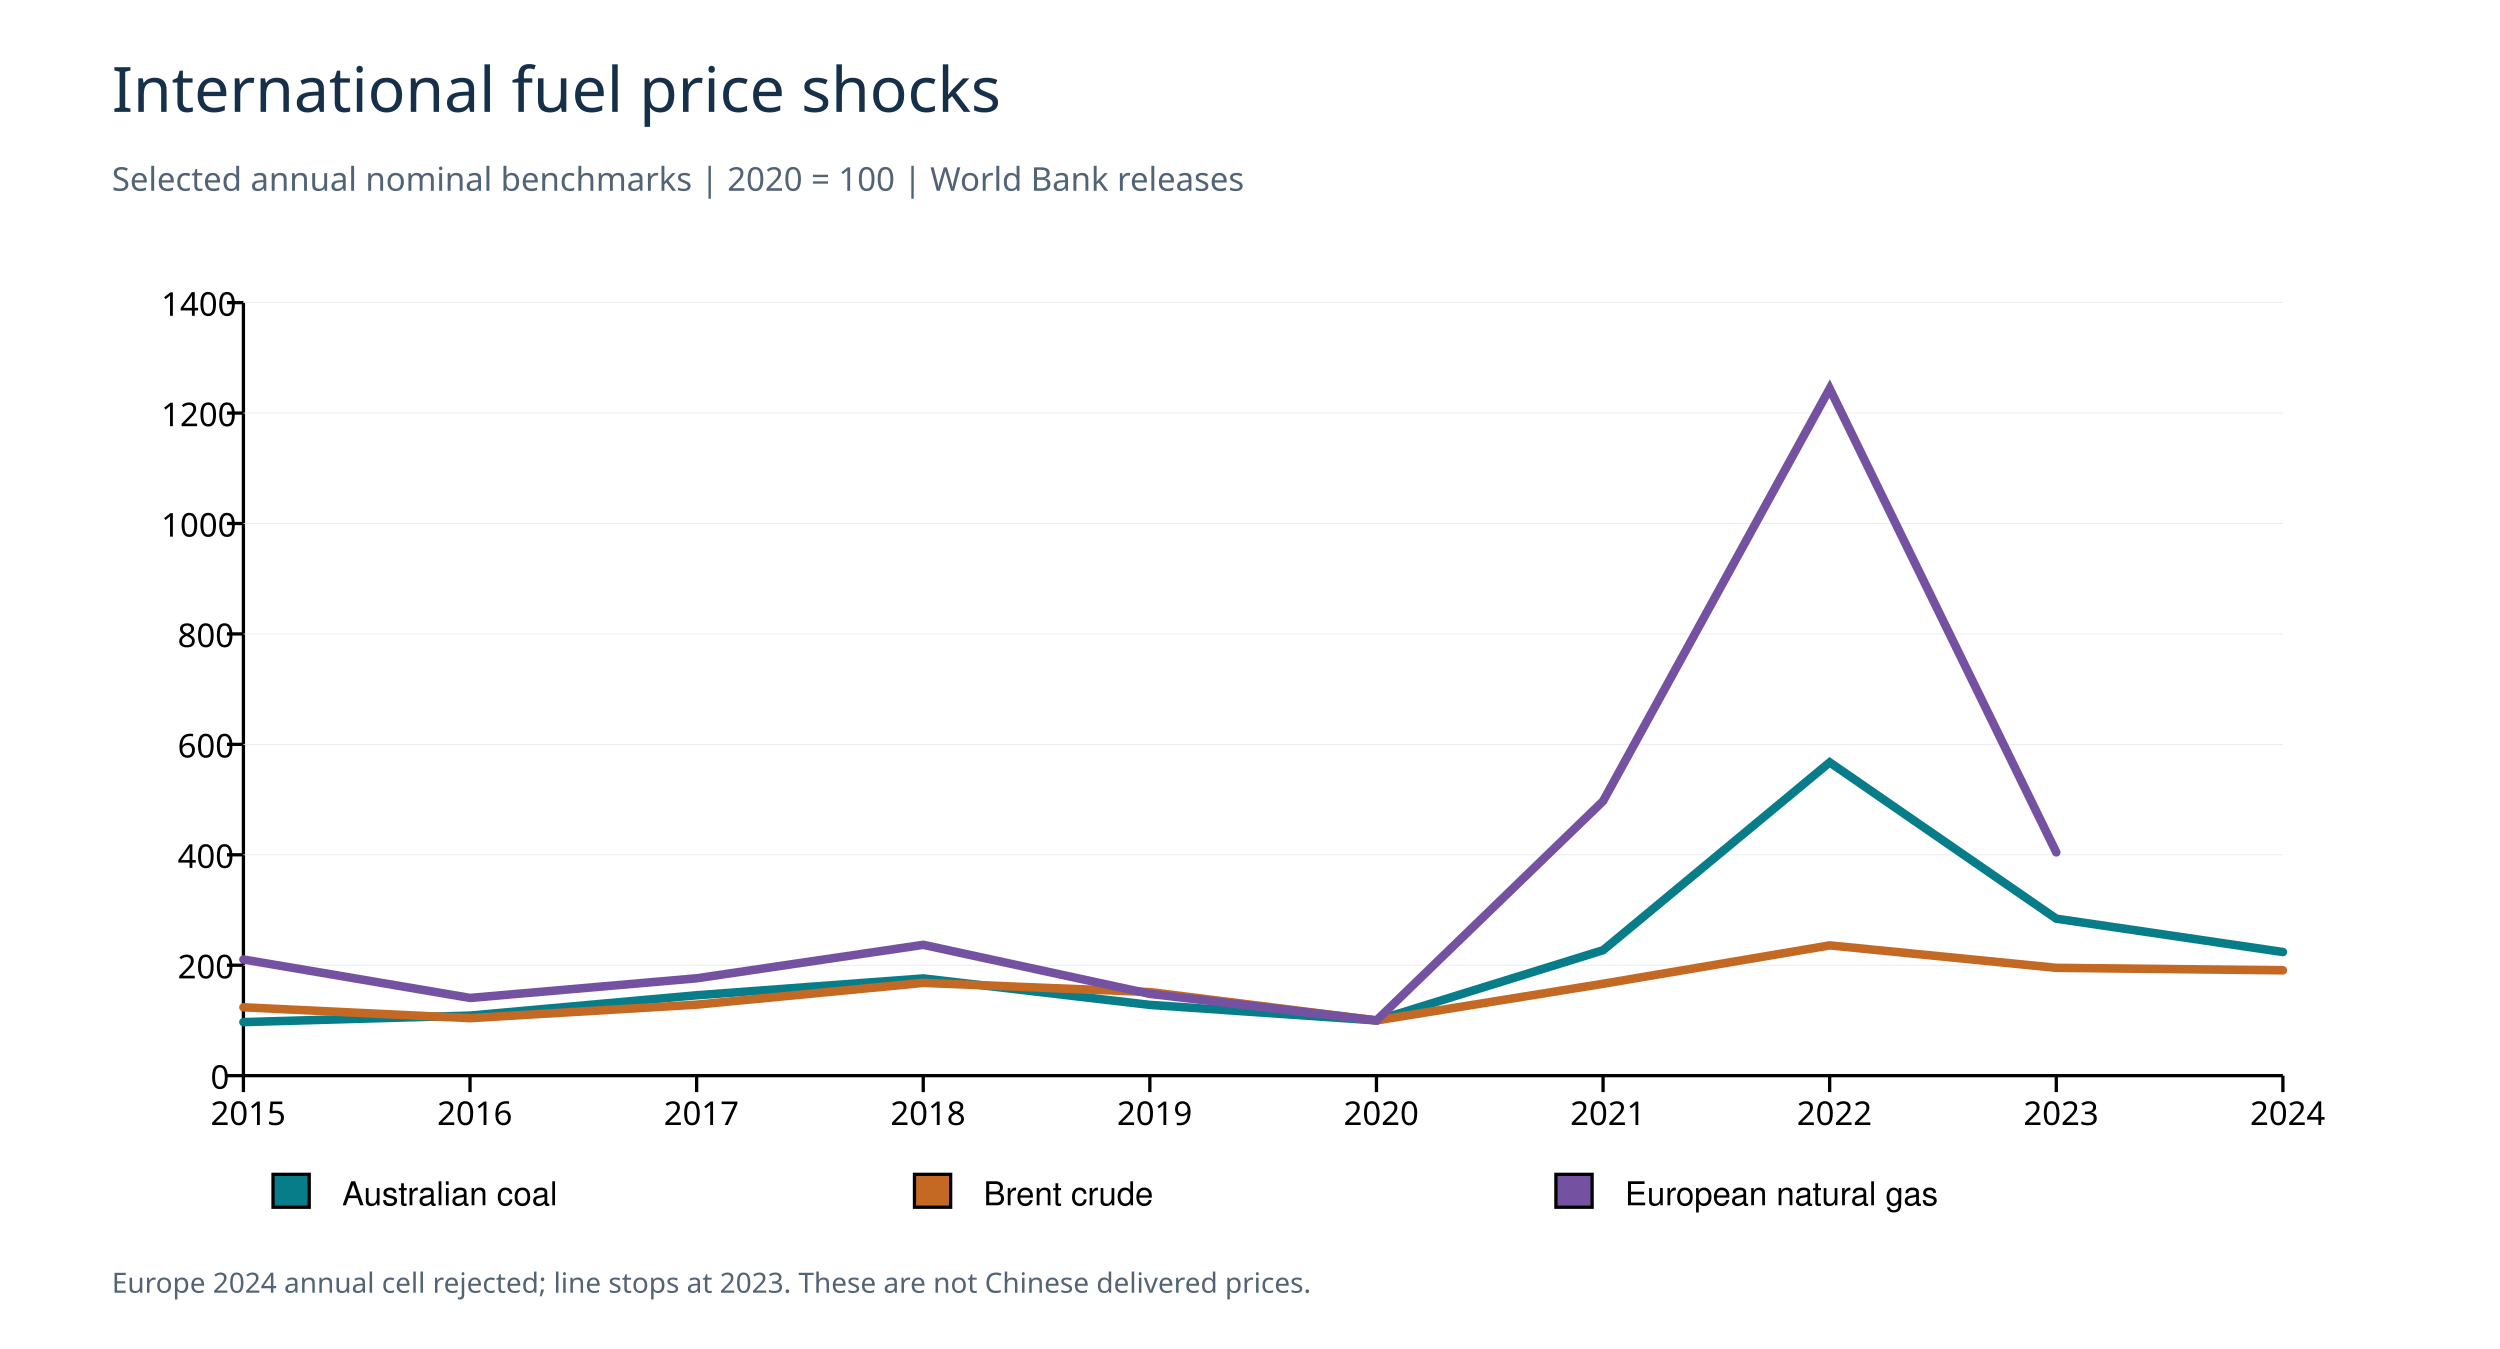
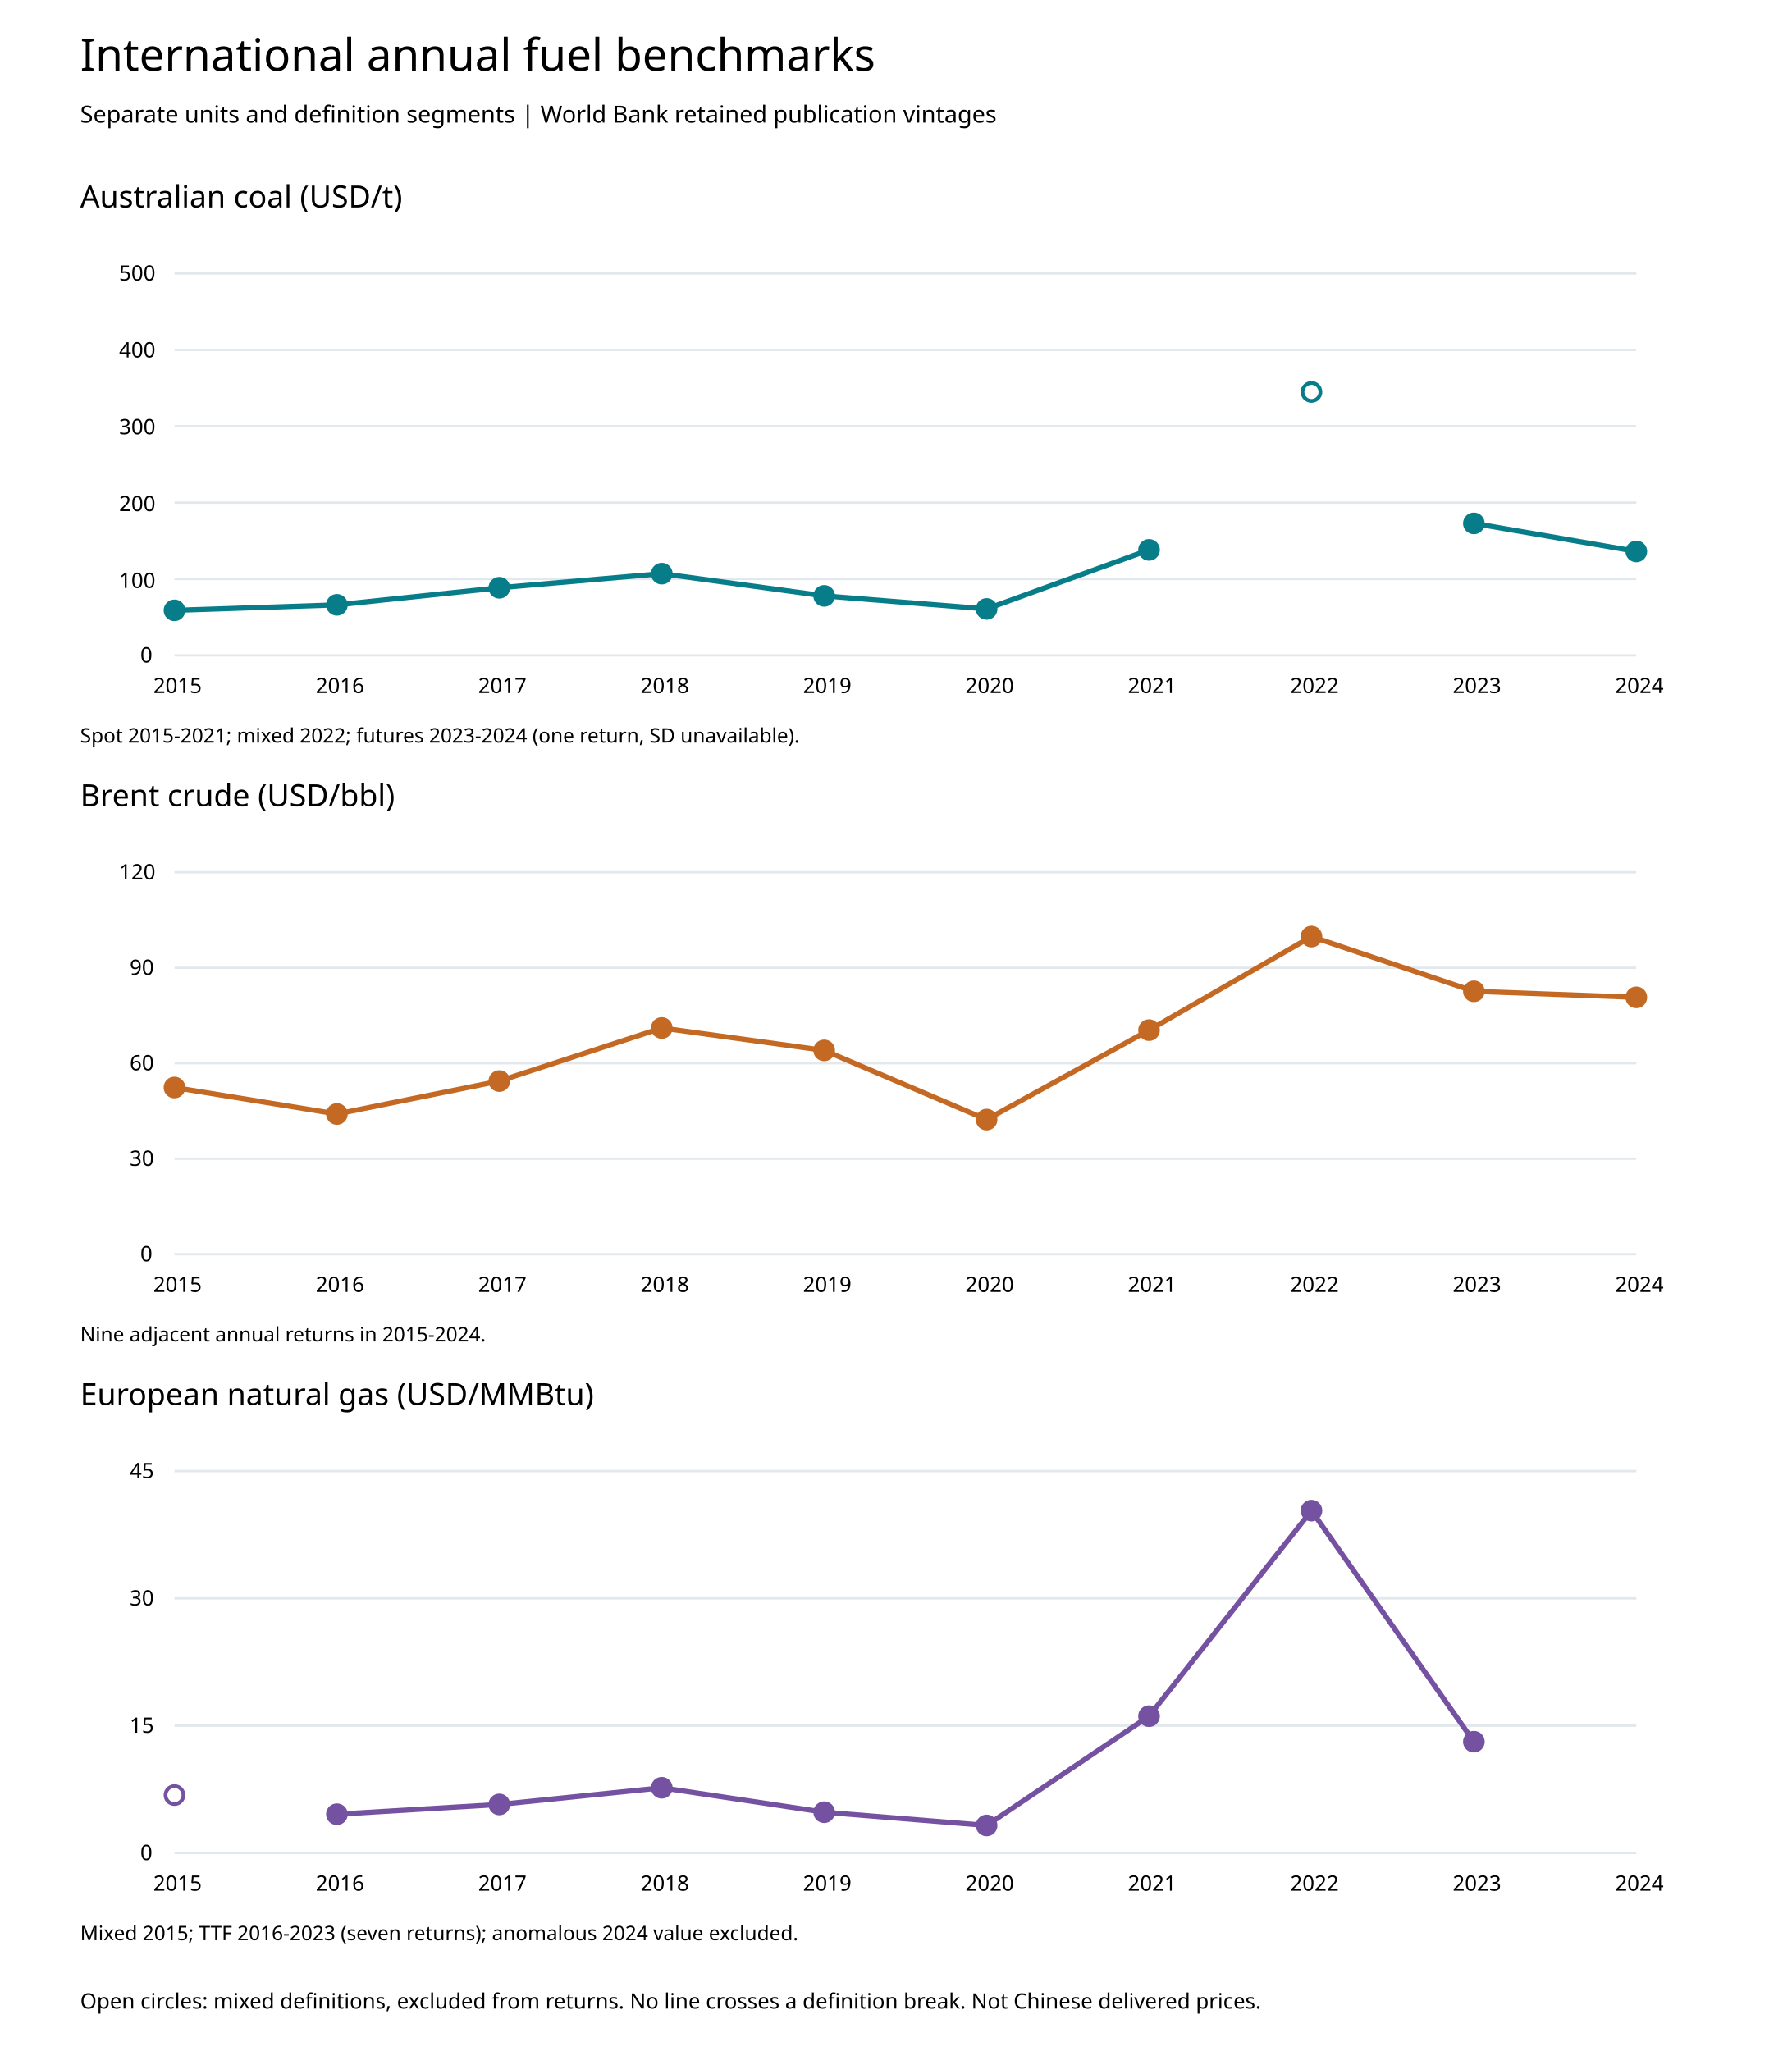
- <svg xmlns="http://www.w3.org/2000/svg" width="760" height="410" preserveAspectRatio="xMinYMin meet" viewBox="0 0 760 410" version="1.0" fill-rule="evenodd">
+ <svg xmlns="http://www.w3.org/2000/svg" width="760" height="870" preserveAspectRatio="xMinYMin meet" viewBox="0 0 760 870" version="1.0" fill-rule="evenodd">
  <clipPath id="clip">
-     <rect x="0" y="0" width="760" height="410" />
+     <rect x="0" y="0" width="760" height="870" />
  </clipPath>
-   <g id="group" transform="scale(1,-1) translate(0,-410)" style="clip-path: url(#clip)">
+   <g id="group" transform="scale(1,-1) translate(0,-870)" style="clip-path: url(#clip)">
    <g transform="">
-       <rect x="0" y="0" width="760" height="410" style="stroke: none; stroke-linecap: butt; stroke-width: 1; fill: rgb(100%,100%,100%); fill-rule: evenodd;" />
-       <text x="34" y="376" style="font-family: Helvetica-Bold; font-size: 19px;fill: rgb(9%,19%,29%); stroke:none;" transform="translate(0,752) scale(1,-1)">International fuel price shocks</text>
-       <text x="34" y="352" style="font-family: Times-Roman; font-size: 10px;fill: rgb(32%,39%,46%); stroke:none;" transform="translate(0,704) scale(1,-1)">Selected annual nominal benchmarks | 2020 = 100 | World Bank releases</text>
-       <g transform="">
-         <g transform="">
-           <g transform="">
-             <path d="M 74,83 L 694,83 Z" style="stroke: rgb(0%,0%,0%); stroke-linecap: butt; stroke-width: 1;" />
-           </g>
-           <g transform="">
-             <path d="M 74,83 L 74,78 Z" style="stroke: rgb(0%,0%,0%); stroke-linecap: butt; stroke-width: 1;" />
-             <path d="M 142.889,83 L 142.889,78 Z" style="stroke: rgb(0%,0%,0%); stroke-linecap: butt; stroke-width: 1;" />
-             <path d="M 211.778,83 L 211.778,78 Z" style="stroke: rgb(0%,0%,0%); stroke-linecap: butt; stroke-width: 1;" />
-             <path d="M 280.667,83 L 280.667,78 Z" style="stroke: rgb(0%,0%,0%); stroke-linecap: butt; stroke-width: 1;" />
-             <path d="M 349.556,83 L 349.556,78 Z" style="stroke: rgb(0%,0%,0%); stroke-linecap: butt; stroke-width: 1;" />
-             <path d="M 418.444,83 L 418.444,78 Z" style="stroke: rgb(0%,0%,0%); stroke-linecap: butt; stroke-width: 1;" />
-             <path d="M 487.333,83 L 487.333,78 Z" style="stroke: rgb(0%,0%,0%); stroke-linecap: butt; stroke-width: 1;" />
-             <path d="M 556.222,83 L 556.222,78 Z" style="stroke: rgb(0%,0%,0%); stroke-linecap: butt; stroke-width: 1;" />
-             <path d="M 625.111,83 L 625.111,78 Z" style="stroke: rgb(0%,0%,0%); stroke-linecap: butt; stroke-width: 1;" />
-             <path d="M 694,83 L 694,78 Z" style="stroke: rgb(0%,0%,0%); stroke-linecap: butt; stroke-width: 1;" />
-           </g>
-           <g transform="">
-             <g transform=" matrix(1,0,0,1,74,78)">
-               <text x="-10.0" y="-10.0" style="font-family: Times-Roman; font-size: 10px;fill: rgb(0%,0%,0%); stroke:none;" transform="translate(0,-20) scale(1,-1)">2015</text>
-             </g>
-             <g transform=" matrix(1,0,0,1,142.8889,78)">
-               <text x="-10.0" y="-10.0" style="font-family: Times-Roman; font-size: 10px;fill: rgb(0%,0%,0%); stroke:none;" transform="translate(0,-20) scale(1,-1)">2016</text>
-             </g>
-             <g transform=" matrix(1,0,0,1,211.7778,78)">
-               <text x="-10.0" y="-10.0" style="font-family: Times-Roman; font-size: 10px;fill: rgb(0%,0%,0%); stroke:none;" transform="translate(0,-20) scale(1,-1)">2017</text>
-             </g>
-             <g transform=" matrix(1,0,0,1,280.6667,78)">
-               <text x="-10.0" y="-10.0" style="font-family: Times-Roman; font-size: 10px;fill: rgb(0%,0%,0%); stroke:none;" transform="translate(0,-20) scale(1,-1)">2018</text>
-             </g>
-             <g transform=" matrix(1,0,0,1,349.5556,78)">
-               <text x="-10.0" y="-10.0" style="font-family: Times-Roman; font-size: 10px;fill: rgb(0%,0%,0%); stroke:none;" transform="translate(0,-20) scale(1,-1)">2019</text>
-             </g>
-             <g transform=" matrix(1,0,0,1,418.4444,78)">
-               <text x="-10.0" y="-10.0" style="font-family: Times-Roman; font-size: 10px;fill: rgb(0%,0%,0%); stroke:none;" transform="translate(0,-20) scale(1,-1)">2020</text>
-             </g>
-             <g transform=" matrix(1,0,0,1,487.3333,78)">
-               <text x="-10.0" y="-10.0" style="font-family: Times-Roman; font-size: 10px;fill: rgb(0%,0%,0%); stroke:none;" transform="translate(0,-20) scale(1,-1)">2021</text>
-             </g>
-             <g transform=" matrix(1,0,0,1,556.2222,78)">
-               <text x="-10.0" y="-10.0" style="font-family: Times-Roman; font-size: 10px;fill: rgb(0%,0%,0%); stroke:none;" transform="translate(0,-20) scale(1,-1)">2022</text>
-             </g>
-             <g transform=" matrix(1,0,0,1,625.1111,78)">
-               <text x="-10.0" y="-10.0" style="font-family: Times-Roman; font-size: 10px;fill: rgb(0%,0%,0%); stroke:none;" transform="translate(0,-20) scale(1,-1)">2023</text>
-             </g>
-             <g transform=" matrix(1,0,0,1,694,78)">
-               <text x="-10.0" y="-10.0" style="font-family: Times-Roman; font-size: 10px;fill: rgb(0%,0%,0%); stroke:none;" transform="translate(0,-20) scale(1,-1)">2024</text>
-             </g>
-           </g>
-         </g>
-         <g transform="">
-           <g transform="">
-             <path d="M 74,83 L 74,318 Z" style="stroke: rgb(0%,0%,0%); stroke-linecap: butt; stroke-width: 1;" />
-           </g>
-           <g transform="">
-             <path d="M 74,83 L 69,83 Z" style="stroke: rgb(0%,0%,0%); stroke-linecap: butt; stroke-width: 1;" />
-             <path d="M 74,116.571 L 69,116.571 Z" style="stroke: rgb(0%,0%,0%); stroke-linecap: butt; stroke-width: 1;" />
-             <path d="M 74,150.143 L 69,150.143 Z" style="stroke: rgb(0%,0%,0%); stroke-linecap: butt; stroke-width: 1;" />
-             <path d="M 74,183.714 L 69,183.714 Z" style="stroke: rgb(0%,0%,0%); stroke-linecap: butt; stroke-width: 1;" />
-             <path d="M 74,217.286 L 69,217.286 Z" style="stroke: rgb(0%,0%,0%); stroke-linecap: butt; stroke-width: 1;" />
-             <path d="M 74,250.857 L 69,250.857 Z" style="stroke: rgb(0%,0%,0%); stroke-linecap: butt; stroke-width: 1;" />
-             <path d="M 74,284.429 L 69,284.429 Z" style="stroke: rgb(0%,0%,0%); stroke-linecap: butt; stroke-width: 1;" />
-             <path d="M 74,318 L 69,318 Z" style="stroke: rgb(0%,0%,0%); stroke-linecap: butt; stroke-width: 1;" />
-           </g>
-           <g transform="">
-             <g transform=" matrix(1,0,0,1,69,83)">
-               <text x="-5.0" y="-4.0" style="font-family: Times-Roman; font-size: 10px;fill: rgb(0%,0%,0%); stroke:none;" transform="translate(0,-8) scale(1,-1)">0</text>
-             </g>
-             <g transform=" matrix(1,0,0,1,69,116.5714)">
-               <text x="-15.0" y="-4.0" style="font-family: Times-Roman; font-size: 10px;fill: rgb(0%,0%,0%); stroke:none;" transform="translate(0,-8) scale(1,-1)">200</text>
-             </g>
-             <g transform=" matrix(1,0,0,1,69,150.1429)">
-               <text x="-15.0" y="-4.0" style="font-family: Times-Roman; font-size: 10px;fill: rgb(0%,0%,0%); stroke:none;" transform="translate(0,-8) scale(1,-1)">400</text>
-             </g>
-             <g transform=" matrix(1,0,0,1,69,183.7143)">
-               <text x="-15.0" y="-4.0" style="font-family: Times-Roman; font-size: 10px;fill: rgb(0%,0%,0%); stroke:none;" transform="translate(0,-8) scale(1,-1)">600</text>
-             </g>
-             <g transform=" matrix(1,0,0,1,69,217.2857)">
-               <text x="-15.0" y="-4.0" style="font-family: Times-Roman; font-size: 10px;fill: rgb(0%,0%,0%); stroke:none;" transform="translate(0,-8) scale(1,-1)">800</text>
-             </g>
-             <g transform=" matrix(1,0,0,1,69,250.8571)">
-               <text x="-20.0" y="-4.0" style="font-family: Times-Roman; font-size: 10px;fill: rgb(0%,0%,0%); stroke:none;" transform="translate(0,-8) scale(1,-1)">1000</text>
-             </g>
-             <g transform=" matrix(1,0,0,1,69,284.4286)">
-               <text x="-20.0" y="-4.0" style="font-family: Times-Roman; font-size: 10px;fill: rgb(0%,0%,0%); stroke:none;" transform="translate(0,-8) scale(1,-1)">1200</text>
-             </g>
-             <g transform=" matrix(1,0,0,1,69,318)">
-               <text x="-20.0" y="-4.0" style="font-family: Times-Roman; font-size: 10px;fill: rgb(0%,0%,0%); stroke:none;" transform="translate(0,-8) scale(1,-1)">1400</text>
-             </g>
-           </g>
-         </g>
-         <path d="M 74,116.571 L 694,116.571 Z" style="stroke: rgb(89%,91%,93%); stroke-linecap: butt; stroke-width: 0.25;" />
-         <path d="M 74,150.143 L 694,150.143 Z" style="stroke: rgb(89%,91%,93%); stroke-linecap: butt; stroke-width: 0.25;" />
-         <path d="M 74,183.714 L 694,183.714 Z" style="stroke: rgb(89%,91%,93%); stroke-linecap: butt; stroke-width: 0.25;" />
-         <path d="M 74,217.286 L 694,217.286 Z" style="stroke: rgb(89%,91%,93%); stroke-linecap: butt; stroke-width: 0.25;" />
-         <path d="M 74,250.857 L 694,250.857 Z" style="stroke: rgb(89%,91%,93%); stroke-linecap: butt; stroke-width: 0.25;" />
-         <path d="M 74,284.429 L 694,284.429 Z" style="stroke: rgb(89%,91%,93%); stroke-linecap: butt; stroke-width: 0.25;" />
-         <path d="M 74,318 L 694,318 Z" style="stroke: rgb(89%,91%,93%); stroke-linecap: butt; stroke-width: 0.25;" />
-         <g transform="">
-           <polyline points="74 99.276, 142.889 101.26, 211.778 107.444, 280.667 112.554, 349.556 104.508, 418.444 99.786, 487.333 121.136, 556.222 178.244, 625.111 130.719, 694 120.584" style="stroke: rgb(3%,49%,54%); stroke-linecap: round; stroke-width: 2.6; fill: None; fill-rule: evenodd;" />
-           <polyline points="74 103.782, 142.889 100.479, 211.778 104.584, 280.667 111.203, 349.556 108.409, 418.444 99.786, 487.333 110.936, 556.222 122.603, 625.111 115.778, 694 115.024" style="stroke: rgb(77%,41%,14%); stroke-linecap: round; stroke-width: 2.6; fill: None; fill-rule: evenodd;" />
-           <polyline points="74 118.317, 142.889 106.627, 211.778 112.6, 280.667 122.772, 349.556 107.864, 418.444 99.786, 487.333 166.462, 556.222 291.862, 625.111 150.878" style="stroke: rgb(46%,32%,63%); stroke-linecap: round; stroke-width: 2.6; fill: None; fill-rule: evenodd;" />
-         </g>
-       </g>
-       <g transform="">
-         <rect x="83" y="43" width="11" height="10" style="stroke: rgb(0%,0%,0%); stroke-linecap: butt; stroke-width: 1; fill: rgb(3%,49%,54%); fill-rule: evenodd;" />
-         <text x="104" y="44.41" style="font-family: Helvetica; font-size: 10px;fill: rgb(0%,0%,0%); stroke:none;" transform="translate(0,88) scale(1,-1)">Australian coal</text>
-         <rect x="278" y="43" width="11" height="10" style="stroke: rgb(0%,0%,0%); stroke-linecap: butt; stroke-width: 1; fill: rgb(77%,41%,14%); fill-rule: evenodd;" />
-         <text x="299" y="44.41" style="font-family: Helvetica; font-size: 10px;fill: rgb(0%,0%,0%); stroke:none;" transform="translate(0,88) scale(1,-1)">Brent crude</text>
-         <rect x="473" y="43" width="11" height="10" style="stroke: rgb(0%,0%,0%); stroke-linecap: butt; stroke-width: 1; fill: rgb(46%,32%,63%); fill-rule: evenodd;" />
-         <text x="494" y="44.41" style="font-family: Helvetica; font-size: 10px;fill: rgb(0%,0%,0%); stroke:none;" transform="translate(0,88) scale(1,-1)">European natural gas</text>
-       </g>
-       <text x="34" y="17" style="font-family: Times-Roman; font-size: 8.5px;fill: rgb(32%,39%,46%); stroke:none;" transform="translate(0,34) scale(1,-1)">Europe 2024 annual cell rejected; line stops at 2023. These are not Chinese delivered prices.</text>
+       <rect x="0" y="0" width="760" height="870" style="stroke: none; stroke-linecap: butt; stroke-width: 1; fill: rgb(100%,100%,100%); fill-rule: evenodd;" />
+       <text x="34" y="840" style="font-family: Helvetica-Bold; font-size: 19px;fill: rgb(0%,0%,0%); stroke:none;" transform="translate(0,1680) scale(1,-1)">International annual fuel benchmarks</text>
+       <text x="34" y="818" style="font-family: Times-Roman; font-size: 10px;fill: rgb(0%,0%,0%); stroke:none;" transform="translate(0,1636) scale(1,-1)">Separate units and definition segments | World Bank retained publication vintages</text>
+       <text x="34" y="782" style="font-family: Helvetica-Bold; font-size: 13px;fill: rgb(0%,0%,0%); stroke:none;" transform="translate(0,1564) scale(1,-1)">Australian coal (USD/t)</text>
+       <path d="M 74,592 L 694,592 Z" style="stroke: rgb(89%,91%,93%); stroke-linecap: butt; stroke-width: 1;" />
+       <text x="59.5" y="589.0" style="font-family: Times-Roman; font-size: 9px;fill: rgb(0%,0%,0%); stroke:none;" transform="translate(0,1178) scale(1,-1)">0</text>
+       <path d="M 74,624.4 L 694,624.4 Z" style="stroke: rgb(89%,91%,93%); stroke-linecap: butt; stroke-width: 1;" />
+       <text x="50.5" y="621.4" style="font-family: Times-Roman; font-size: 9px;fill: rgb(0%,0%,0%); stroke:none;" transform="translate(0,1242) scale(1,-1)">100</text>
+       <path d="M 74,656.8 L 694,656.8 Z" style="stroke: rgb(89%,91%,93%); stroke-linecap: butt; stroke-width: 1;" />
+       <text x="50.5" y="653.8" style="font-family: Times-Roman; font-size: 9px;fill: rgb(0%,0%,0%); stroke:none;" transform="translate(0,1307) scale(1,-1)">200</text>
+       <path d="M 74,689.2 L 694,689.2 Z" style="stroke: rgb(89%,91%,93%); stroke-linecap: butt; stroke-width: 1;" />
+       <text x="50.5" y="686.2" style="font-family: Times-Roman; font-size: 9px;fill: rgb(0%,0%,0%); stroke:none;" transform="translate(0,1372) scale(1,-1)">300</text>
+       <path d="M 74,721.6 L 694,721.6 Z" style="stroke: rgb(89%,91%,93%); stroke-linecap: butt; stroke-width: 1;" />
+       <text x="50.5" y="718.6" style="font-family: Times-Roman; font-size: 9px;fill: rgb(0%,0%,0%); stroke:none;" transform="translate(0,1437) scale(1,-1)">400</text>
+       <path d="M 74,754 L 694,754 Z" style="stroke: rgb(89%,91%,93%); stroke-linecap: butt; stroke-width: 1;" />
+       <text x="50.5" y="751.0" style="font-family: Times-Roman; font-size: 9px;fill: rgb(0%,0%,0%); stroke:none;" transform="translate(0,1502) scale(1,-1)">500</text>
+       <text x="65.0" y="576" style="font-family: Times-Roman; font-size: 9px;fill: rgb(0%,0%,0%); stroke:none;" transform="translate(0,1152) scale(1,-1)">2015</text>
+       <text x="133.889" y="576" style="font-family: Times-Roman; font-size: 9px;fill: rgb(0%,0%,0%); stroke:none;" transform="translate(0,1152) scale(1,-1)">2016</text>
+       <text x="202.778" y="576" style="font-family: Times-Roman; font-size: 9px;fill: rgb(0%,0%,0%); stroke:none;" transform="translate(0,1152) scale(1,-1)">2017</text>
+       <text x="271.667" y="576" style="font-family: Times-Roman; font-size: 9px;fill: rgb(0%,0%,0%); stroke:none;" transform="translate(0,1152) scale(1,-1)">2018</text>
+       <text x="340.556" y="576" style="font-family: Times-Roman; font-size: 9px;fill: rgb(0%,0%,0%); stroke:none;" transform="translate(0,1152) scale(1,-1)">2019</text>
+       <text x="409.444" y="576" style="font-family: Times-Roman; font-size: 9px;fill: rgb(0%,0%,0%); stroke:none;" transform="translate(0,1152) scale(1,-1)">2020</text>
+       <text x="478.333" y="576" style="font-family: Times-Roman; font-size: 9px;fill: rgb(0%,0%,0%); stroke:none;" transform="translate(0,1152) scale(1,-1)">2021</text>
+       <text x="547.222" y="576" style="font-family: Times-Roman; font-size: 9px;fill: rgb(0%,0%,0%); stroke:none;" transform="translate(0,1152) scale(1,-1)">2022</text>
+       <text x="616.111" y="576" style="font-family: Times-Roman; font-size: 9px;fill: rgb(0%,0%,0%); stroke:none;" transform="translate(0,1152) scale(1,-1)">2023</text>
+       <text x="685.0" y="576" style="font-family: Times-Roman; font-size: 9px;fill: rgb(0%,0%,0%); stroke:none;" transform="translate(0,1152) scale(1,-1)">2024</text>
+       <path d="M 74,611.096 L 142.889,613.424 Z" style="stroke: rgb(3%,49%,54%); stroke-linecap: butt; stroke-width: 2.2;" />
+       <path d="M 142.889,613.424 L 211.778,620.68 Z" style="stroke: rgb(3%,49%,54%); stroke-linecap: butt; stroke-width: 2.2;" />
+       <path d="M 211.778,620.68 L 280.667,626.675 Z" style="stroke: rgb(3%,49%,54%); stroke-linecap: butt; stroke-width: 2.2;" />
+       <path d="M 280.667,626.675 L 349.556,617.235 Z" style="stroke: rgb(3%,49%,54%); stroke-linecap: butt; stroke-width: 2.2;" />
+       <path d="M 349.556,617.235 L 418.444,611.694 Z" style="stroke: rgb(3%,49%,54%); stroke-linecap: butt; stroke-width: 2.2;" />
+       <path d="M 418.444,611.694 L 487.333,636.744 Z" style="stroke: rgb(3%,49%,54%); stroke-linecap: butt; stroke-width: 2.2;" />
+       <path d="M 625.111,647.987 L 694,636.096 Z" style="stroke: rgb(3%,49%,54%); stroke-linecap: butt; stroke-width: 2.2;" />
+       <circle cx="74.0" cy="611.096" r="3.8" style="stroke: rgb(3%,49%,54%); stroke-linecap: butt; stroke-width: 1.6; fill: rgb(3%,49%,54%); fill-rule: evenodd;" />
+       <circle cx="142.889" cy="613.424" r="3.8" style="stroke: rgb(3%,49%,54%); stroke-linecap: butt; stroke-width: 1.6; fill: rgb(3%,49%,54%); fill-rule: evenodd;" />
+       <circle cx="211.778" cy="620.68" r="3.8" style="stroke: rgb(3%,49%,54%); stroke-linecap: butt; stroke-width: 1.6; fill: rgb(3%,49%,54%); fill-rule: evenodd;" />
+       <circle cx="280.667" cy="626.675" r="3.8" style="stroke: rgb(3%,49%,54%); stroke-linecap: butt; stroke-width: 1.6; fill: rgb(3%,49%,54%); fill-rule: evenodd;" />
+       <circle cx="349.556" cy="617.235" r="3.8" style="stroke: rgb(3%,49%,54%); stroke-linecap: butt; stroke-width: 1.6; fill: rgb(3%,49%,54%); fill-rule: evenodd;" />
+       <circle cx="418.444" cy="611.694" r="3.8" style="stroke: rgb(3%,49%,54%); stroke-linecap: butt; stroke-width: 1.6; fill: rgb(3%,49%,54%); fill-rule: evenodd;" />
+       <circle cx="487.333" cy="636.744" r="3.8" style="stroke: rgb(3%,49%,54%); stroke-linecap: butt; stroke-width: 1.6; fill: rgb(3%,49%,54%); fill-rule: evenodd;" />
+       <circle cx="556.222" cy="703.748" r="3.8" style="stroke: rgb(3%,49%,54%); stroke-linecap: butt; stroke-width: 1.6; fill: rgb(100%,100%,100%); fill-rule: evenodd;" />
+       <circle cx="625.111" cy="647.987" r="3.8" style="stroke: rgb(3%,49%,54%); stroke-linecap: butt; stroke-width: 1.6; fill: rgb(3%,49%,54%); fill-rule: evenodd;" />
+       <circle cx="694.0" cy="636.096" r="3.8" style="stroke: rgb(3%,49%,54%); stroke-linecap: butt; stroke-width: 1.6; fill: rgb(3%,49%,54%); fill-rule: evenodd;" />
+       <text x="34" y="555" style="font-family: Times-Roman; font-size: 8.5px;fill: rgb(0%,0%,0%); stroke:none;" transform="translate(0,1110) scale(1,-1)">Spot 2015-2021; mixed 2022; futures 2023-2024 (one return, SD unavailable).</text>
+       <text x="34" y="528" style="font-family: Helvetica-Bold; font-size: 13px;fill: rgb(0%,0%,0%); stroke:none;" transform="translate(0,1056) scale(1,-1)">Brent crude (USD/bbl)</text>
+       <path d="M 74,338 L 694,338 Z" style="stroke: rgb(89%,91%,93%); stroke-linecap: butt; stroke-width: 1;" />
+       <text x="59.5" y="335.0" style="font-family: Times-Roman; font-size: 9px;fill: rgb(0%,0%,0%); stroke:none;" transform="translate(0,670) scale(1,-1)">0</text>
+       <path d="M 74,378.5 L 694,378.5 Z" style="stroke: rgb(89%,91%,93%); stroke-linecap: butt; stroke-width: 1;" />
+       <text x="55.0" y="375.5" style="font-family: Times-Roman; font-size: 9px;fill: rgb(0%,0%,0%); stroke:none;" transform="translate(0,751) scale(1,-1)">30</text>
+       <path d="M 74,419 L 694,419 Z" style="stroke: rgb(89%,91%,93%); stroke-linecap: butt; stroke-width: 1;" />
+       <text x="55.0" y="416.0" style="font-family: Times-Roman; font-size: 9px;fill: rgb(0%,0%,0%); stroke:none;" transform="translate(0,832) scale(1,-1)">60</text>
+       <path d="M 74,459.5 L 694,459.5 Z" style="stroke: rgb(89%,91%,93%); stroke-linecap: butt; stroke-width: 1;" />
+       <text x="55.0" y="456.5" style="font-family: Times-Roman; font-size: 9px;fill: rgb(0%,0%,0%); stroke:none;" transform="translate(0,913) scale(1,-1)">90</text>
+       <path d="M 74,500 L 694,500 Z" style="stroke: rgb(89%,91%,93%); stroke-linecap: butt; stroke-width: 1;" />
+       <text x="50.5" y="497.0" style="font-family: Times-Roman; font-size: 9px;fill: rgb(0%,0%,0%); stroke:none;" transform="translate(0,994) scale(1,-1)">120</text>
+       <text x="65.0" y="322" style="font-family: Times-Roman; font-size: 9px;fill: rgb(0%,0%,0%); stroke:none;" transform="translate(0,644) scale(1,-1)">2015</text>
+       <text x="133.889" y="322" style="font-family: Times-Roman; font-size: 9px;fill: rgb(0%,0%,0%); stroke:none;" transform="translate(0,644) scale(1,-1)">2016</text>
+       <text x="202.778" y="322" style="font-family: Times-Roman; font-size: 9px;fill: rgb(0%,0%,0%); stroke:none;" transform="translate(0,644) scale(1,-1)">2017</text>
+       <text x="271.667" y="322" style="font-family: Times-Roman; font-size: 9px;fill: rgb(0%,0%,0%); stroke:none;" transform="translate(0,644) scale(1,-1)">2018</text>
+       <text x="340.556" y="322" style="font-family: Times-Roman; font-size: 9px;fill: rgb(0%,0%,0%); stroke:none;" transform="translate(0,644) scale(1,-1)">2019</text>
+       <text x="409.444" y="322" style="font-family: Times-Roman; font-size: 9px;fill: rgb(0%,0%,0%); stroke:none;" transform="translate(0,644) scale(1,-1)">2020</text>
+       <text x="478.333" y="322" style="font-family: Times-Roman; font-size: 9px;fill: rgb(0%,0%,0%); stroke:none;" transform="translate(0,644) scale(1,-1)">2021</text>
+       <text x="547.222" y="322" style="font-family: Times-Roman; font-size: 9px;fill: rgb(0%,0%,0%); stroke:none;" transform="translate(0,644) scale(1,-1)">2022</text>
+       <text x="616.111" y="322" style="font-family: Times-Roman; font-size: 9px;fill: rgb(0%,0%,0%); stroke:none;" transform="translate(0,644) scale(1,-1)">2023</text>
+       <text x="685.0" y="322" style="font-family: Times-Roman; font-size: 9px;fill: rgb(0%,0%,0%); stroke:none;" transform="translate(0,644) scale(1,-1)">2024</text>
+       <path d="M 74,408.7 L 142.889,397.464 Z" style="stroke: rgb(77%,41%,14%); stroke-linecap: butt; stroke-width: 2.2;" />
+       <path d="M 142.889,397.464 L 211.778,411.43 Z" style="stroke: rgb(77%,41%,14%); stroke-linecap: butt; stroke-width: 2.2;" />
+       <path d="M 211.778,411.43 L 280.667,433.947 Z" style="stroke: rgb(77%,41%,14%); stroke-linecap: butt; stroke-width: 2.2;" />
+       <path d="M 280.667,433.947 L 349.556,424.443 Z" style="stroke: rgb(77%,41%,14%); stroke-linecap: butt; stroke-width: 2.2;" />
+       <path d="M 349.556,424.443 L 418.444,395.105 Z" style="stroke: rgb(77%,41%,14%); stroke-linecap: butt; stroke-width: 2.2;" />
+       <path d="M 418.444,395.105 L 487.333,433.04 Z" style="stroke: rgb(77%,41%,14%); stroke-linecap: butt; stroke-width: 2.2;" />
+       <path d="M 487.333,433.04 L 556.222,472.73 Z" style="stroke: rgb(77%,41%,14%); stroke-linecap: butt; stroke-width: 2.2;" />
+       <path d="M 556.222,472.73 L 625.111,449.51 Z" style="stroke: rgb(77%,41%,14%); stroke-linecap: butt; stroke-width: 2.2;" />
+       <path d="M 625.111,449.51 L 694,446.945 Z" style="stroke: rgb(77%,41%,14%); stroke-linecap: butt; stroke-width: 2.2;" />
+       <circle cx="74.0" cy="408.7" r="3.8" style="stroke: rgb(77%,41%,14%); stroke-linecap: butt; stroke-width: 1.6; fill: rgb(77%,41%,14%); fill-rule: evenodd;" />
+       <circle cx="142.889" cy="397.464" r="3.8" style="stroke: rgb(77%,41%,14%); stroke-linecap: butt; stroke-width: 1.6; fill: rgb(77%,41%,14%); fill-rule: evenodd;" />
+       <circle cx="211.778" cy="411.43" r="3.8" style="stroke: rgb(77%,41%,14%); stroke-linecap: butt; stroke-width: 1.6; fill: rgb(77%,41%,14%); fill-rule: evenodd;" />
+       <circle cx="280.667" cy="433.947" r="3.8" style="stroke: rgb(77%,41%,14%); stroke-linecap: butt; stroke-width: 1.6; fill: rgb(77%,41%,14%); fill-rule: evenodd;" />
+       <circle cx="349.556" cy="424.443" r="3.8" style="stroke: rgb(77%,41%,14%); stroke-linecap: butt; stroke-width: 1.6; fill: rgb(77%,41%,14%); fill-rule: evenodd;" />
+       <circle cx="418.444" cy="395.105" r="3.8" style="stroke: rgb(77%,41%,14%); stroke-linecap: butt; stroke-width: 1.6; fill: rgb(77%,41%,14%); fill-rule: evenodd;" />
+       <circle cx="487.333" cy="433.04" r="3.8" style="stroke: rgb(77%,41%,14%); stroke-linecap: butt; stroke-width: 1.6; fill: rgb(77%,41%,14%); fill-rule: evenodd;" />
+       <circle cx="556.222" cy="472.73" r="3.8" style="stroke: rgb(77%,41%,14%); stroke-linecap: butt; stroke-width: 1.6; fill: rgb(77%,41%,14%); fill-rule: evenodd;" />
+       <circle cx="625.111" cy="449.51" r="3.8" style="stroke: rgb(77%,41%,14%); stroke-linecap: butt; stroke-width: 1.6; fill: rgb(77%,41%,14%); fill-rule: evenodd;" />
+       <circle cx="694.0" cy="446.945" r="3.8" style="stroke: rgb(77%,41%,14%); stroke-linecap: butt; stroke-width: 1.6; fill: rgb(77%,41%,14%); fill-rule: evenodd;" />
+       <text x="34" y="301" style="font-family: Times-Roman; font-size: 8.5px;fill: rgb(0%,0%,0%); stroke:none;" transform="translate(0,602) scale(1,-1)">Nine adjacent annual returns in 2015-2024.</text>
+       <text x="34" y="274" style="font-family: Helvetica-Bold; font-size: 13px;fill: rgb(0%,0%,0%); stroke:none;" transform="translate(0,548) scale(1,-1)">European natural gas (USD/MMBtu)</text>
+       <path d="M 74,84 L 694,84 Z" style="stroke: rgb(89%,91%,93%); stroke-linecap: butt; stroke-width: 1;" />
+       <text x="59.5" y="81.0" style="font-family: Times-Roman; font-size: 9px;fill: rgb(0%,0%,0%); stroke:none;" transform="translate(0,162) scale(1,-1)">0</text>
+       <path d="M 74,138 L 694,138 Z" style="stroke: rgb(89%,91%,93%); stroke-linecap: butt; stroke-width: 1;" />
+       <text x="55.0" y="135.0" style="font-family: Times-Roman; font-size: 9px;fill: rgb(0%,0%,0%); stroke:none;" transform="translate(0,270) scale(1,-1)">15</text>
+       <path d="M 74,192 L 694,192 Z" style="stroke: rgb(89%,91%,93%); stroke-linecap: butt; stroke-width: 1;" />
+       <text x="55.0" y="189.0" style="font-family: Times-Roman; font-size: 9px;fill: rgb(0%,0%,0%); stroke:none;" transform="translate(0,378) scale(1,-1)">30</text>
+       <path d="M 74,246 L 694,246 Z" style="stroke: rgb(89%,91%,93%); stroke-linecap: butt; stroke-width: 1;" />
+       <text x="55.0" y="243.0" style="font-family: Times-Roman; font-size: 9px;fill: rgb(0%,0%,0%); stroke:none;" transform="translate(0,486) scale(1,-1)">45</text>
+       <text x="65.0" y="68" style="font-family: Times-Roman; font-size: 9px;fill: rgb(0%,0%,0%); stroke:none;" transform="translate(0,136) scale(1,-1)">2015</text>
+       <text x="133.889" y="68" style="font-family: Times-Roman; font-size: 9px;fill: rgb(0%,0%,0%); stroke:none;" transform="translate(0,136) scale(1,-1)">2016</text>
+       <text x="202.778" y="68" style="font-family: Times-Roman; font-size: 9px;fill: rgb(0%,0%,0%); stroke:none;" transform="translate(0,136) scale(1,-1)">2017</text>
+       <text x="271.667" y="68" style="font-family: Times-Roman; font-size: 9px;fill: rgb(0%,0%,0%); stroke:none;" transform="translate(0,136) scale(1,-1)">2018</text>
+       <text x="340.556" y="68" style="font-family: Times-Roman; font-size: 9px;fill: rgb(0%,0%,0%); stroke:none;" transform="translate(0,136) scale(1,-1)">2019</text>
+       <text x="409.444" y="68" style="font-family: Times-Roman; font-size: 9px;fill: rgb(0%,0%,0%); stroke:none;" transform="translate(0,136) scale(1,-1)">2020</text>
+       <text x="478.333" y="68" style="font-family: Times-Roman; font-size: 9px;fill: rgb(0%,0%,0%); stroke:none;" transform="translate(0,136) scale(1,-1)">2021</text>
+       <text x="547.222" y="68" style="font-family: Times-Roman; font-size: 9px;fill: rgb(0%,0%,0%); stroke:none;" transform="translate(0,136) scale(1,-1)">2022</text>
+       <text x="616.111" y="68" style="font-family: Times-Roman; font-size: 9px;fill: rgb(0%,0%,0%); stroke:none;" transform="translate(0,136) scale(1,-1)">2023</text>
+       <text x="685.0" y="68" style="font-family: Times-Roman; font-size: 9px;fill: rgb(0%,0%,0%); stroke:none;" transform="translate(0,136) scale(1,-1)">2024</text>
+       <path d="M 142.889,100.428 L 211.778,104.581 Z" style="stroke: rgb(46%,32%,63%); stroke-linecap: butt; stroke-width: 2.2;" />
+       <path d="M 211.778,104.581 L 280.667,111.654 Z" style="stroke: rgb(46%,32%,63%); stroke-linecap: butt; stroke-width: 2.2;" />
+       <path d="M 280.667,111.654 L 349.556,101.288 Z" style="stroke: rgb(46%,32%,63%); stroke-linecap: butt; stroke-width: 2.2;" />
+       <path d="M 349.556,101.288 L 418.444,95.671 Z" style="stroke: rgb(46%,32%,63%); stroke-linecap: butt; stroke-width: 2.2;" />
+       <path d="M 418.444,95.671 L 487.333,142.032 Z" style="stroke: rgb(46%,32%,63%); stroke-linecap: butt; stroke-width: 2.2;" />
+       <path d="M 487.333,142.032 L 556.222,229.224 Z" style="stroke: rgb(46%,32%,63%); stroke-linecap: butt; stroke-width: 2.2;" />
+       <path d="M 556.222,229.224 L 625.111,131.196 Z" style="stroke: rgb(46%,32%,63%); stroke-linecap: butt; stroke-width: 2.2;" />
+       <circle cx="74.0" cy="108.556" r="3.8" style="stroke: rgb(46%,32%,63%); stroke-linecap: butt; stroke-width: 1.6; fill: rgb(100%,100%,100%); fill-rule: evenodd;" />
+       <circle cx="142.889" cy="100.428" r="3.8" style="stroke: rgb(46%,32%,63%); stroke-linecap: butt; stroke-width: 1.6; fill: rgb(46%,32%,63%); fill-rule: evenodd;" />
+       <circle cx="211.778" cy="104.581" r="3.8" style="stroke: rgb(46%,32%,63%); stroke-linecap: butt; stroke-width: 1.6; fill: rgb(46%,32%,63%); fill-rule: evenodd;" />
+       <circle cx="280.667" cy="111.654" r="3.8" style="stroke: rgb(46%,32%,63%); stroke-linecap: butt; stroke-width: 1.6; fill: rgb(46%,32%,63%); fill-rule: evenodd;" />
+       <circle cx="349.556" cy="101.288" r="3.8" style="stroke: rgb(46%,32%,63%); stroke-linecap: butt; stroke-width: 1.6; fill: rgb(46%,32%,63%); fill-rule: evenodd;" />
+       <circle cx="418.444" cy="95.671" r="3.8" style="stroke: rgb(46%,32%,63%); stroke-linecap: butt; stroke-width: 1.6; fill: rgb(46%,32%,63%); fill-rule: evenodd;" />
+       <circle cx="487.333" cy="142.032" r="3.8" style="stroke: rgb(46%,32%,63%); stroke-linecap: butt; stroke-width: 1.6; fill: rgb(46%,32%,63%); fill-rule: evenodd;" />
+       <circle cx="556.222" cy="229.224" r="3.8" style="stroke: rgb(46%,32%,63%); stroke-linecap: butt; stroke-width: 1.6; fill: rgb(46%,32%,63%); fill-rule: evenodd;" />
+       <circle cx="625.111" cy="131.196" r="3.8" style="stroke: rgb(46%,32%,63%); stroke-linecap: butt; stroke-width: 1.6; fill: rgb(46%,32%,63%); fill-rule: evenodd;" />
+       <text x="34" y="47" style="font-family: Times-Roman; font-size: 8.5px;fill: rgb(0%,0%,0%); stroke:none;" transform="translate(0,94) scale(1,-1)">Mixed 2015; TTF 2016-2023 (seven returns); anomalous 2024 value excluded.</text>
+       <text x="34" y="18" style="font-family: Times-Roman; font-size: 9px;fill: rgb(0%,0%,0%); stroke:none;" transform="translate(0,36) scale(1,-1)">Open circles: mixed definitions, excluded from returns. No line crosses a definition break. Not Chinese delivered prices.</text>
    </g>
  </g>
</svg>
